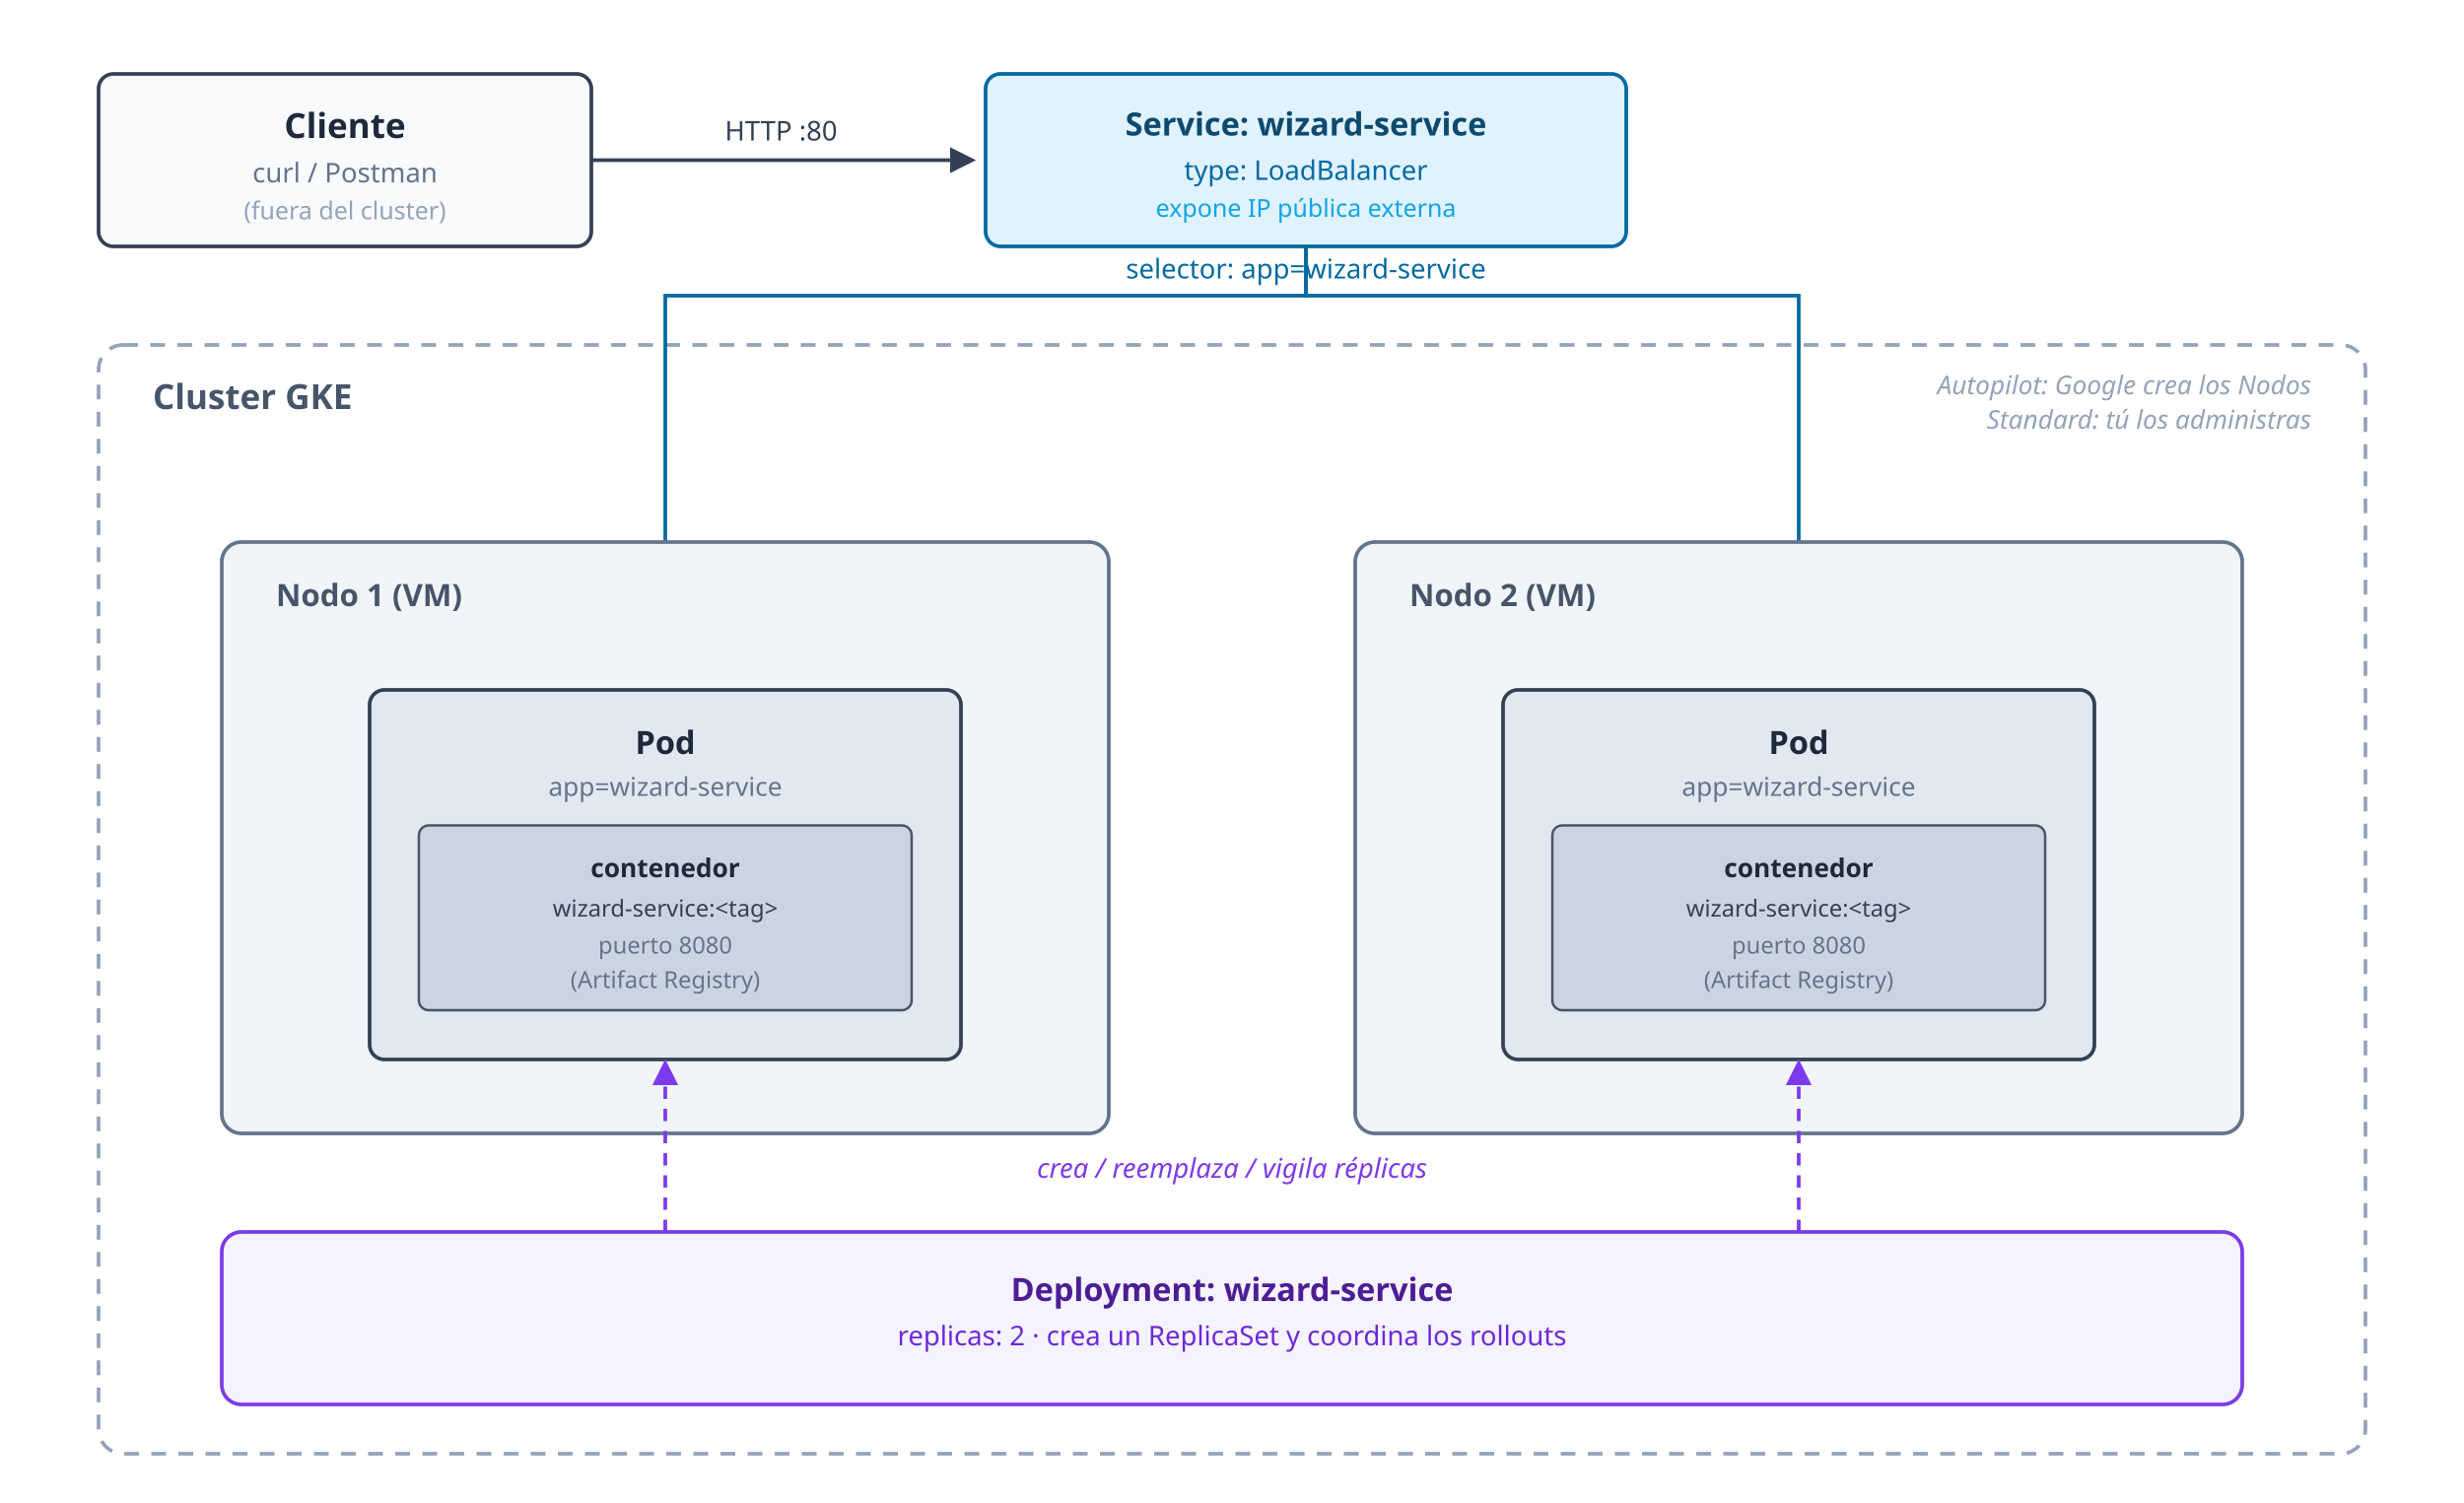
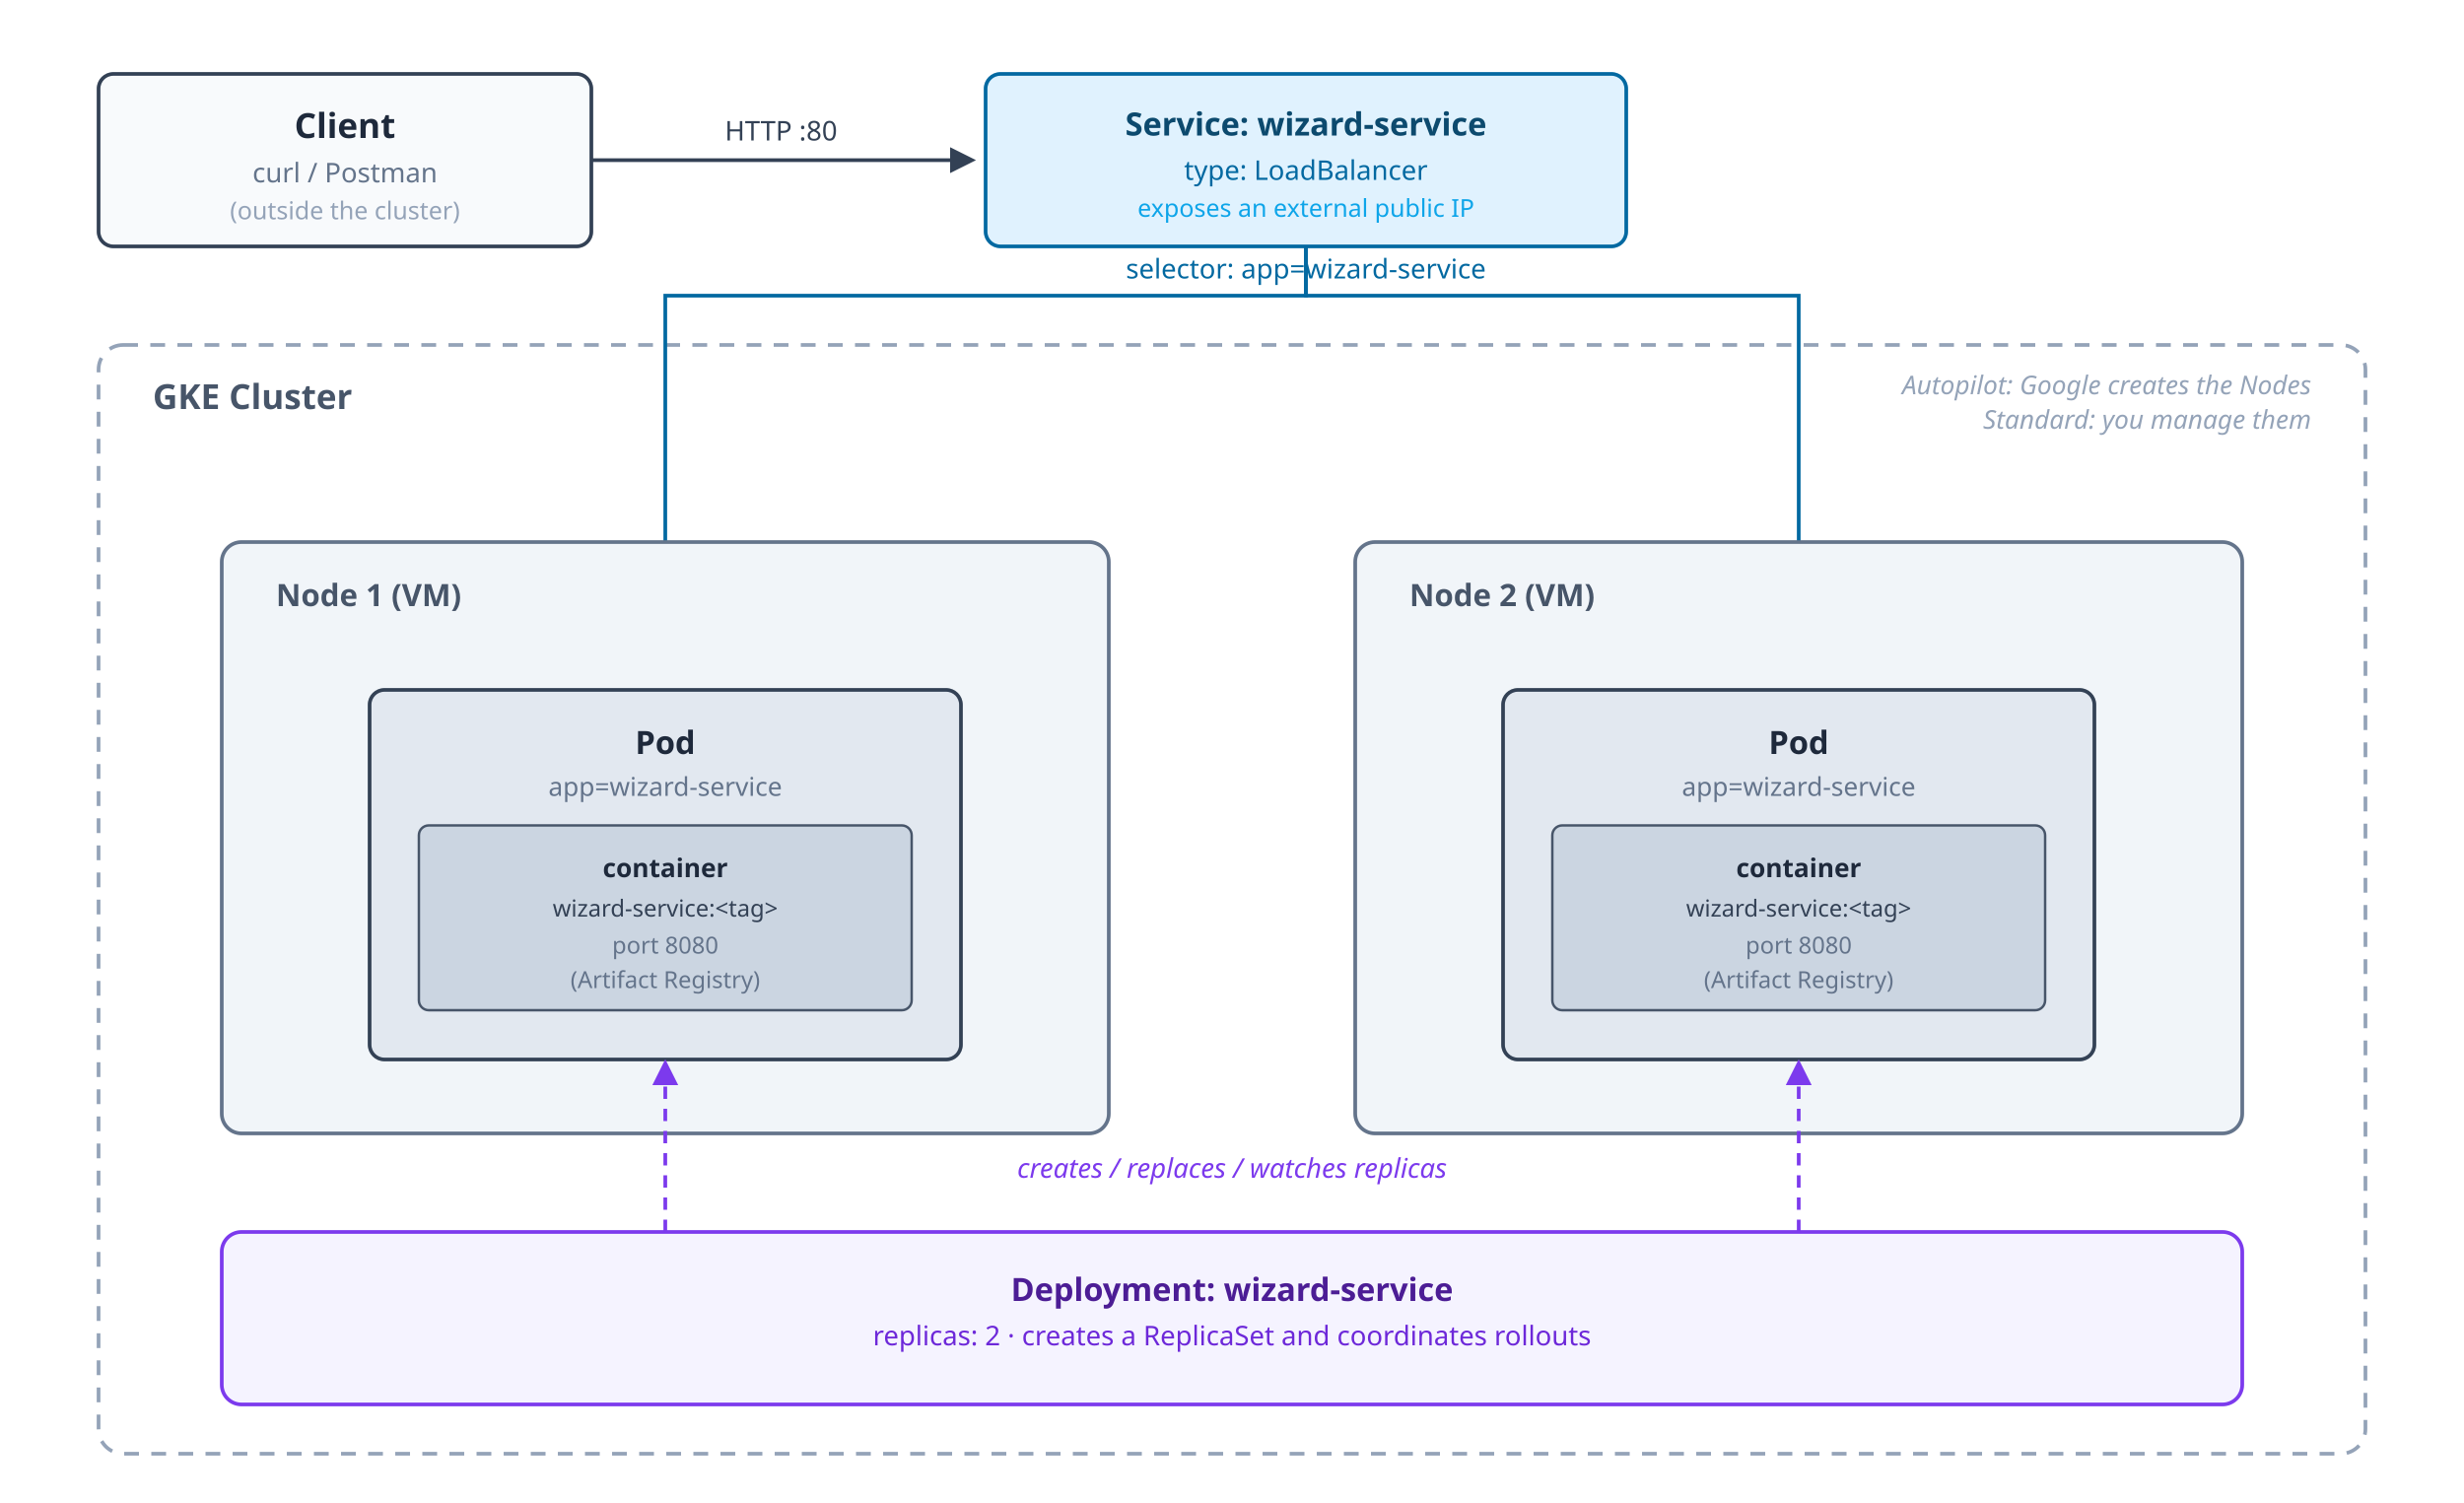
- <svg xmlns="http://www.w3.org/2000/svg" viewBox="0 0 1000 610" role="img" aria-label="Diagrama de los conceptos de GKE: un cliente llama al Service, que enruta por selector hacia los Pods; esos Pods corren dentro de Nodos agrupados en un Cluster; el Deployment crea y vigila las réplicas de esos Pods.">
+ <svg xmlns="http://www.w3.org/2000/svg" viewBox="0 0 1000 610" role="img" aria-label="Diagram of GKE concepts: a client calls the Service, which routes by selector to the Pods; those Pods run inside Nodes grouped in a Cluster; the Deployment creates and watches the replicas of those Pods.">
  <defs>
    <marker id="arrowGray" viewBox="0 0 10 10" refX="8" refY="5" markerWidth="7" markerHeight="7" orient="auto-start-reverse">
      <path d="M0,0 L10,5 L0,10 z" fill="#334155" />
    </marker>
    <marker id="arrowBlue" viewBox="0 0 10 10" refX="8" refY="5" markerWidth="7" markerHeight="7" orient="auto-start-reverse">
      <path d="M0,0 L10,5 L0,10 z" fill="#0369a1" />
    </marker>
    <marker id="arrowViolet" viewBox="0 0 10 10" refX="8" refY="5" markerWidth="7" markerHeight="7" orient="auto-start-reverse">
      <path d="M0,0 L10,5 L0,10 z" fill="#7c3aed" />
    </marker>
  </defs>
  <rect x="0" y="0" width="1000" height="610" fill="#ffffff" />
  <rect x="40" y="30" width="200" height="70" rx="6" fill="#f8fafc" stroke="#334155" stroke-width="1.5" />
-   <text x="140" y="56" text-anchor="middle" font-family="sans-serif" font-size="14" font-weight="600" fill="#1e293b">Cliente</text>
+   <text x="140" y="56" text-anchor="middle" font-family="sans-serif" font-size="14" font-weight="600" fill="#1e293b">Client</text>
  <text x="140" y="74" text-anchor="middle" font-family="sans-serif" font-size="11" fill="#64748b">curl / Postman</text>
-   <text x="140" y="89" text-anchor="middle" font-family="sans-serif" font-size="10" fill="#94a3b8">(fuera del cluster)</text>
+   <text x="140" y="89" text-anchor="middle" font-family="sans-serif" font-size="10" fill="#94a3b8">(outside the cluster)</text>
  <rect x="400" y="30" width="260" height="70" rx="6" fill="#e0f2fe" stroke="#0369a1" stroke-width="1.5" />
  <text x="530" y="55" text-anchor="middle" font-family="sans-serif" font-size="13" font-weight="600" fill="#0c4a6e">Service: wizard-service</text>
  <text x="530" y="73" text-anchor="middle" font-family="sans-serif" font-size="11" fill="#0369a1">type: LoadBalancer</text>
-   <text x="530" y="88" text-anchor="middle" font-family="sans-serif" font-size="10" fill="#0ea5e9">expone IP pública externa</text>
+   <text x="530" y="88" text-anchor="middle" font-family="sans-serif" font-size="10" fill="#0ea5e9">exposes an external public IP</text>
  <line x1="240" y1="65" x2="394" y2="65" stroke="#334155" stroke-width="1.5" marker-end="url(#arrowGray)" />
  <text x="317" y="57" text-anchor="middle" font-family="sans-serif" font-size="11" fill="#334155">HTTP :80</text>
  <rect x="40" y="140" width="920" height="450" rx="10" fill="none" stroke="#94a3b8" stroke-width="1.5" stroke-dasharray="6 5" />
-   <text x="62" y="166" font-family="sans-serif" font-size="14" font-weight="700" fill="#475569">Cluster GKE</text>
-   <text x="938" y="160" text-anchor="end" font-family="sans-serif" font-size="10.5" font-style="italic" fill="#94a3b8">Autopilot: Google crea los Nodos</text>
-   <text x="938" y="174" text-anchor="end" font-family="sans-serif" font-size="10.5" font-style="italic" fill="#94a3b8">Standard: tú los administras</text>
+   <text x="62" y="166" font-family="sans-serif" font-size="14" font-weight="700" fill="#475569">GKE Cluster</text>
+   <text x="938" y="160" text-anchor="end" font-family="sans-serif" font-size="10.5" font-style="italic" fill="#94a3b8">Autopilot: Google creates the Nodes</text>
+   <text x="938" y="174" text-anchor="end" font-family="sans-serif" font-size="10.5" font-style="italic" fill="#94a3b8">Standard: you manage them</text>
  <polyline points="530,100 530,120 270,120 270,278" fill="none" stroke="#0369a1" stroke-width="1.5" marker-end="url(#arrowBlue)" />
  <polyline points="530,100 530,120 730,120 730,278" fill="none" stroke="#0369a1" stroke-width="1.5" marker-end="url(#arrowBlue)" />
  <text x="530" y="113" text-anchor="middle" font-family="sans-serif" font-size="11" fill="#0369a1">selector: app=wizard-service</text>
  <rect x="90" y="220" width="360" height="240" rx="8" fill="#f1f5f9" stroke="#64748b" stroke-width="1.5" />
-   <text x="112" y="246" font-family="sans-serif" font-size="12.5" font-weight="700" fill="#475569">Nodo 1 (VM)</text>
+   <text x="112" y="246" font-family="sans-serif" font-size="12.5" font-weight="700" fill="#475569">Node 1 (VM)</text>
  <rect x="150" y="280" width="240" height="150" rx="6" fill="#e2e8f0" stroke="#334155" stroke-width="1.5" />
  <text x="270" y="306" text-anchor="middle" font-family="sans-serif" font-size="13" font-weight="600" fill="#1e293b">Pod</text>
  <text x="270" y="323" text-anchor="middle" font-family="sans-serif" font-size="10.5" fill="#64748b">app=wizard-service</text>
  <rect x="170" y="335" width="200" height="75" rx="4" fill="#cbd5e1" stroke="#475569" stroke-width="1" />
-   <text x="270" y="356" text-anchor="middle" font-family="sans-serif" font-size="10.5" font-weight="600" fill="#1e293b">contenedor</text>
+   <text x="270" y="356" text-anchor="middle" font-family="sans-serif" font-size="10.5" font-weight="600" fill="#1e293b">container</text>
  <text x="270" y="372" text-anchor="middle" font-family="sans-serif" font-size="9.5" fill="#334155">wizard-service:&lt;tag&gt;</text>
-   <text x="270" y="387" text-anchor="middle" font-family="sans-serif" font-size="9.5" fill="#64748b">puerto 8080</text>
+   <text x="270" y="387" text-anchor="middle" font-family="sans-serif" font-size="9.5" fill="#64748b">port 8080</text>
  <text x="270" y="401" text-anchor="middle" font-family="sans-serif" font-size="9.5" fill="#64748b">(Artifact Registry)</text>
  <rect x="550" y="220" width="360" height="240" rx="8" fill="#f1f5f9" stroke="#64748b" stroke-width="1.5" />
-   <text x="572" y="246" font-family="sans-serif" font-size="12.5" font-weight="700" fill="#475569">Nodo 2 (VM)</text>
+   <text x="572" y="246" font-family="sans-serif" font-size="12.5" font-weight="700" fill="#475569">Node 2 (VM)</text>
  <rect x="610" y="280" width="240" height="150" rx="6" fill="#e2e8f0" stroke="#334155" stroke-width="1.5" />
  <text x="730" y="306" text-anchor="middle" font-family="sans-serif" font-size="13" font-weight="600" fill="#1e293b">Pod</text>
  <text x="730" y="323" text-anchor="middle" font-family="sans-serif" font-size="10.5" fill="#64748b">app=wizard-service</text>
  <rect x="630" y="335" width="200" height="75" rx="4" fill="#cbd5e1" stroke="#475569" stroke-width="1" />
-   <text x="730" y="356" text-anchor="middle" font-family="sans-serif" font-size="10.5" font-weight="600" fill="#1e293b">contenedor</text>
+   <text x="730" y="356" text-anchor="middle" font-family="sans-serif" font-size="10.5" font-weight="600" fill="#1e293b">container</text>
  <text x="730" y="372" text-anchor="middle" font-family="sans-serif" font-size="9.5" fill="#334155">wizard-service:&lt;tag&gt;</text>
-   <text x="730" y="387" text-anchor="middle" font-family="sans-serif" font-size="9.5" fill="#64748b">puerto 8080</text>
+   <text x="730" y="387" text-anchor="middle" font-family="sans-serif" font-size="9.5" fill="#64748b">port 8080</text>
  <text x="730" y="401" text-anchor="middle" font-family="sans-serif" font-size="9.5" fill="#64748b">(Artifact Registry)</text>
  <rect x="90" y="500" width="820" height="70" rx="8" fill="#f5f3ff" stroke="#7c3aed" stroke-width="1.5" />
  <text x="500" y="528" text-anchor="middle" font-family="sans-serif" font-size="13" font-weight="600" fill="#4c1d95">Deployment: wizard-service</text>
-   <text x="500" y="546" text-anchor="middle" font-family="sans-serif" font-size="11" fill="#6d28d9">replicas: 2 · crea un ReplicaSet y coordina los rollouts</text>
+   <text x="500" y="546" text-anchor="middle" font-family="sans-serif" font-size="11" fill="#6d28d9">replicas: 2 · creates a ReplicaSet and coordinates rollouts</text>
  <line x1="270" y1="500" x2="270" y2="432" stroke="#7c3aed" stroke-width="1.5" stroke-dasharray="5 4" marker-end="url(#arrowViolet)" />
  <line x1="730" y1="500" x2="730" y2="432" stroke="#7c3aed" stroke-width="1.5" stroke-dasharray="5 4" marker-end="url(#arrowViolet)" />
-   <text x="500" y="478" text-anchor="middle" font-family="sans-serif" font-size="11" font-style="italic" fill="#7c3aed">crea / reemplaza / vigila réplicas</text>
+   <text x="500" y="478" text-anchor="middle" font-family="sans-serif" font-size="11" font-style="italic" fill="#7c3aed">creates / replaces / watches replicas</text>
</svg>
